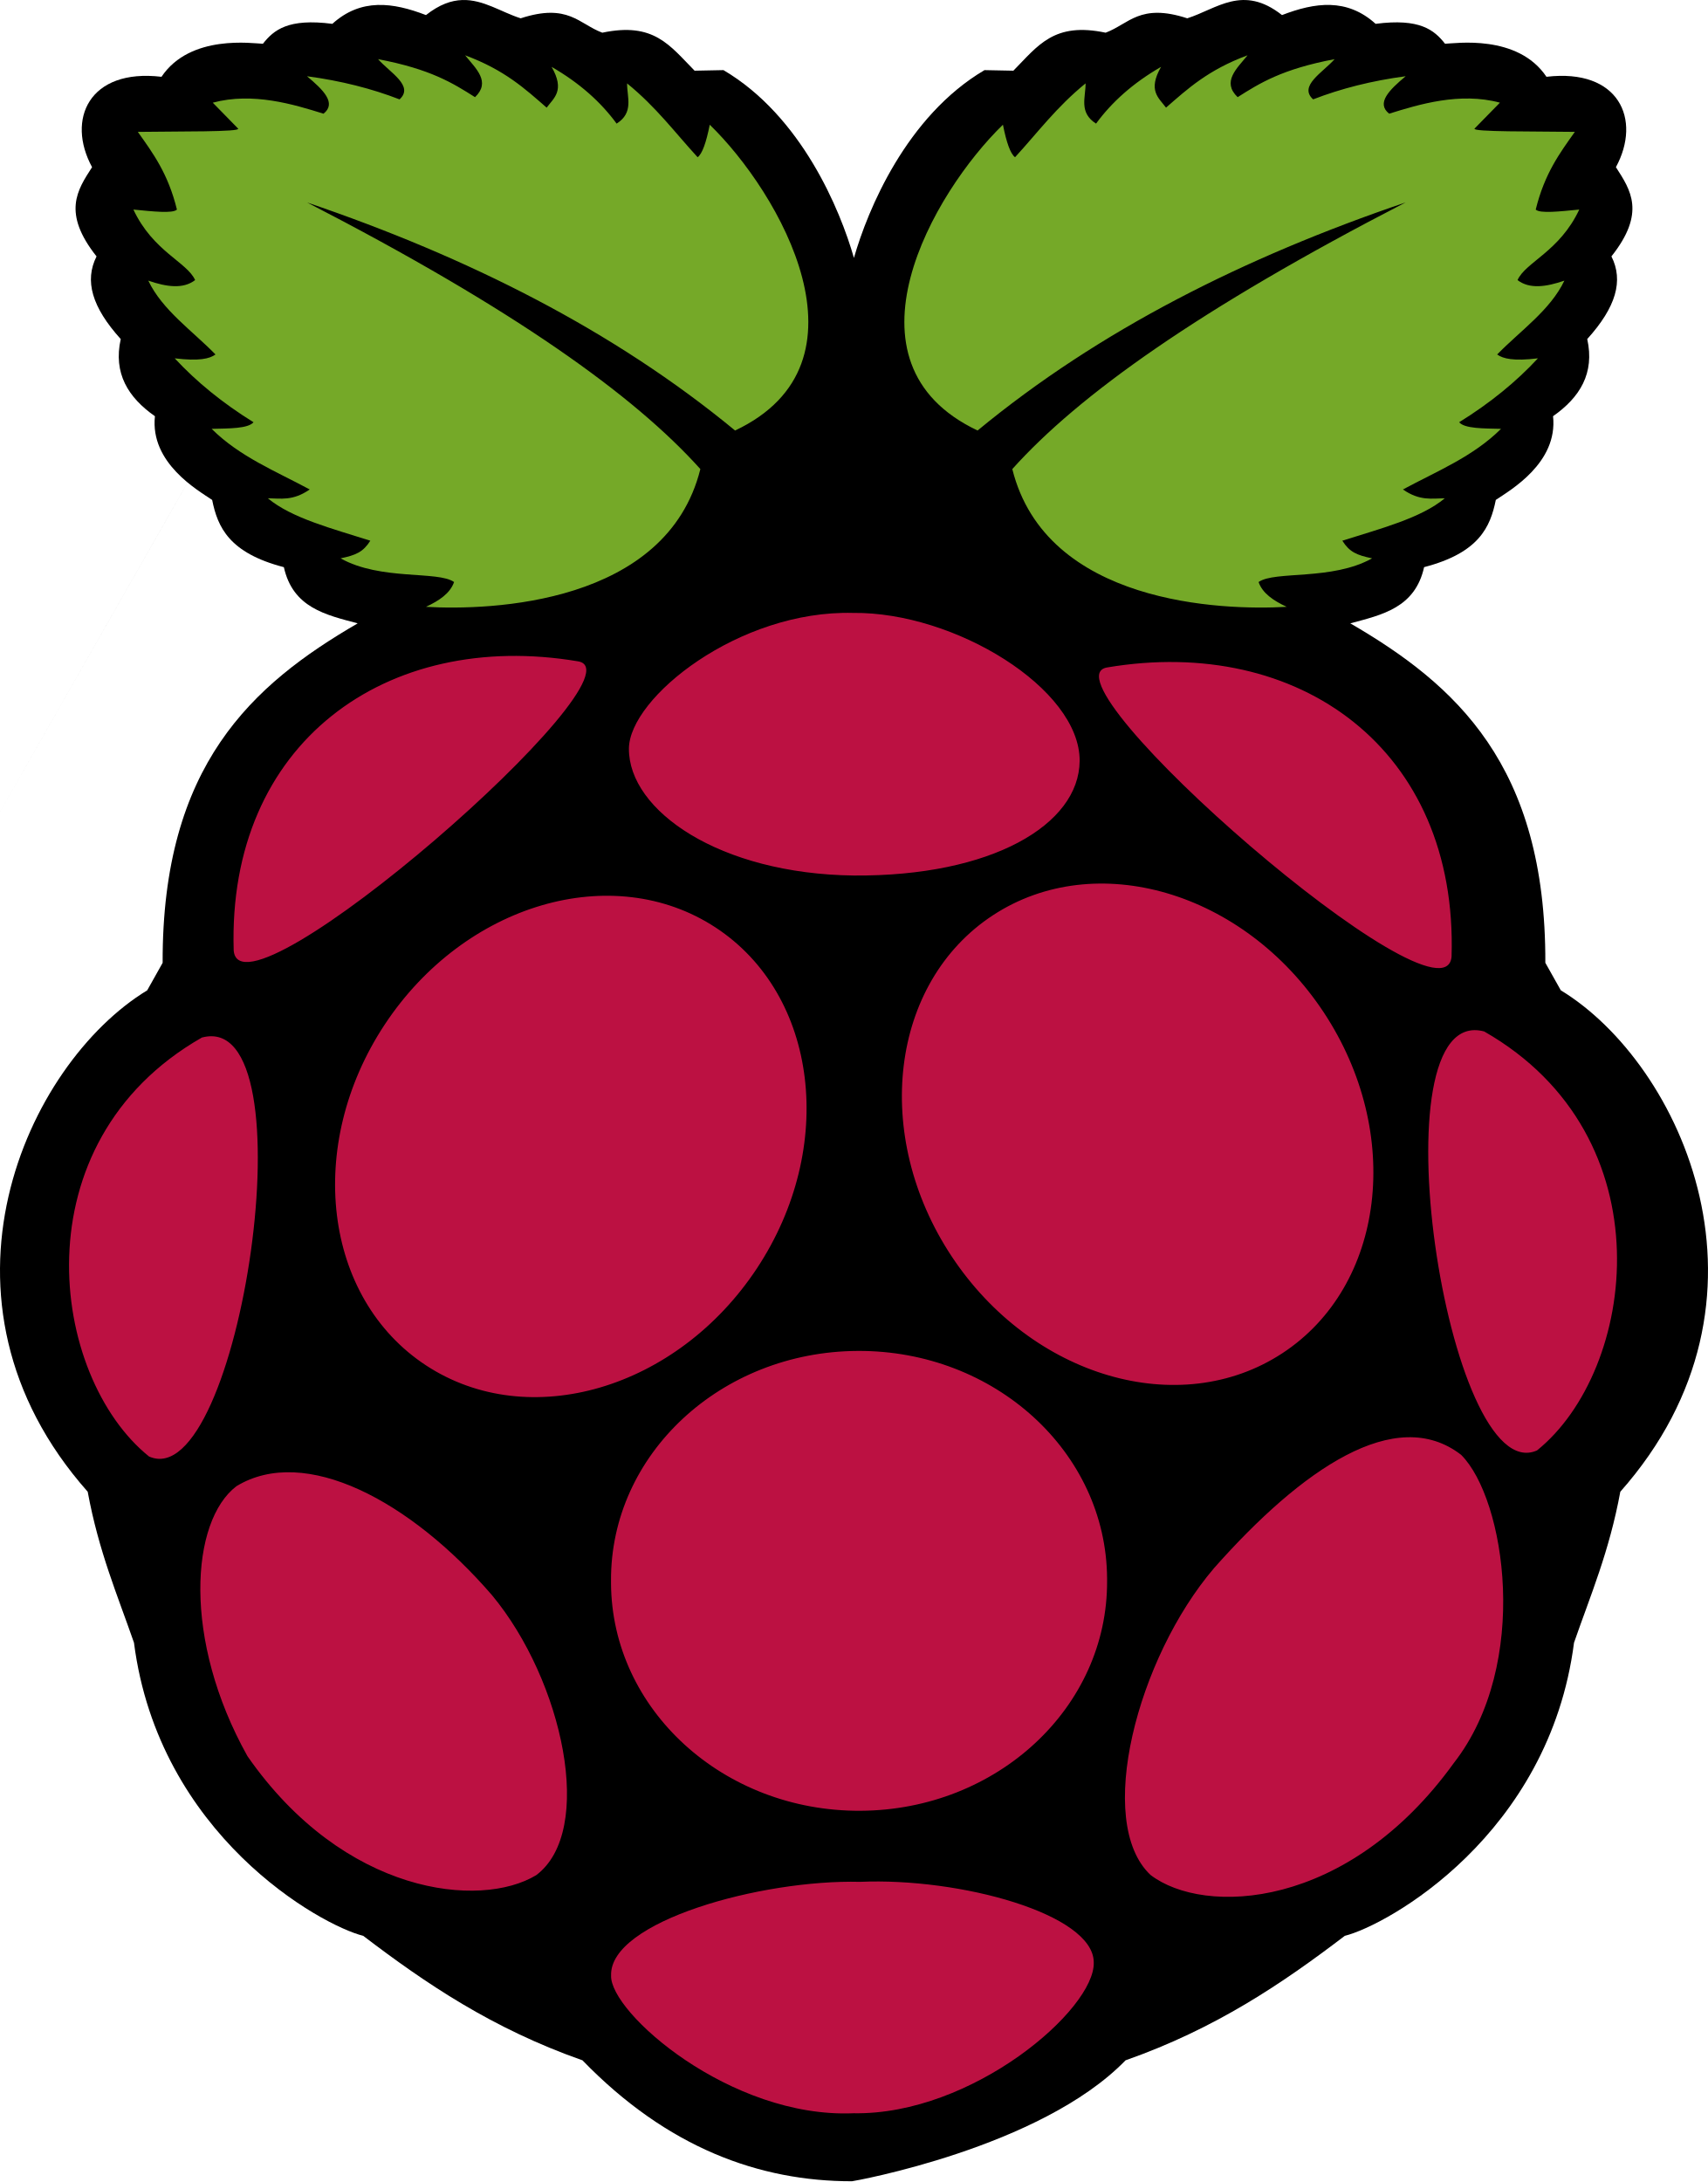
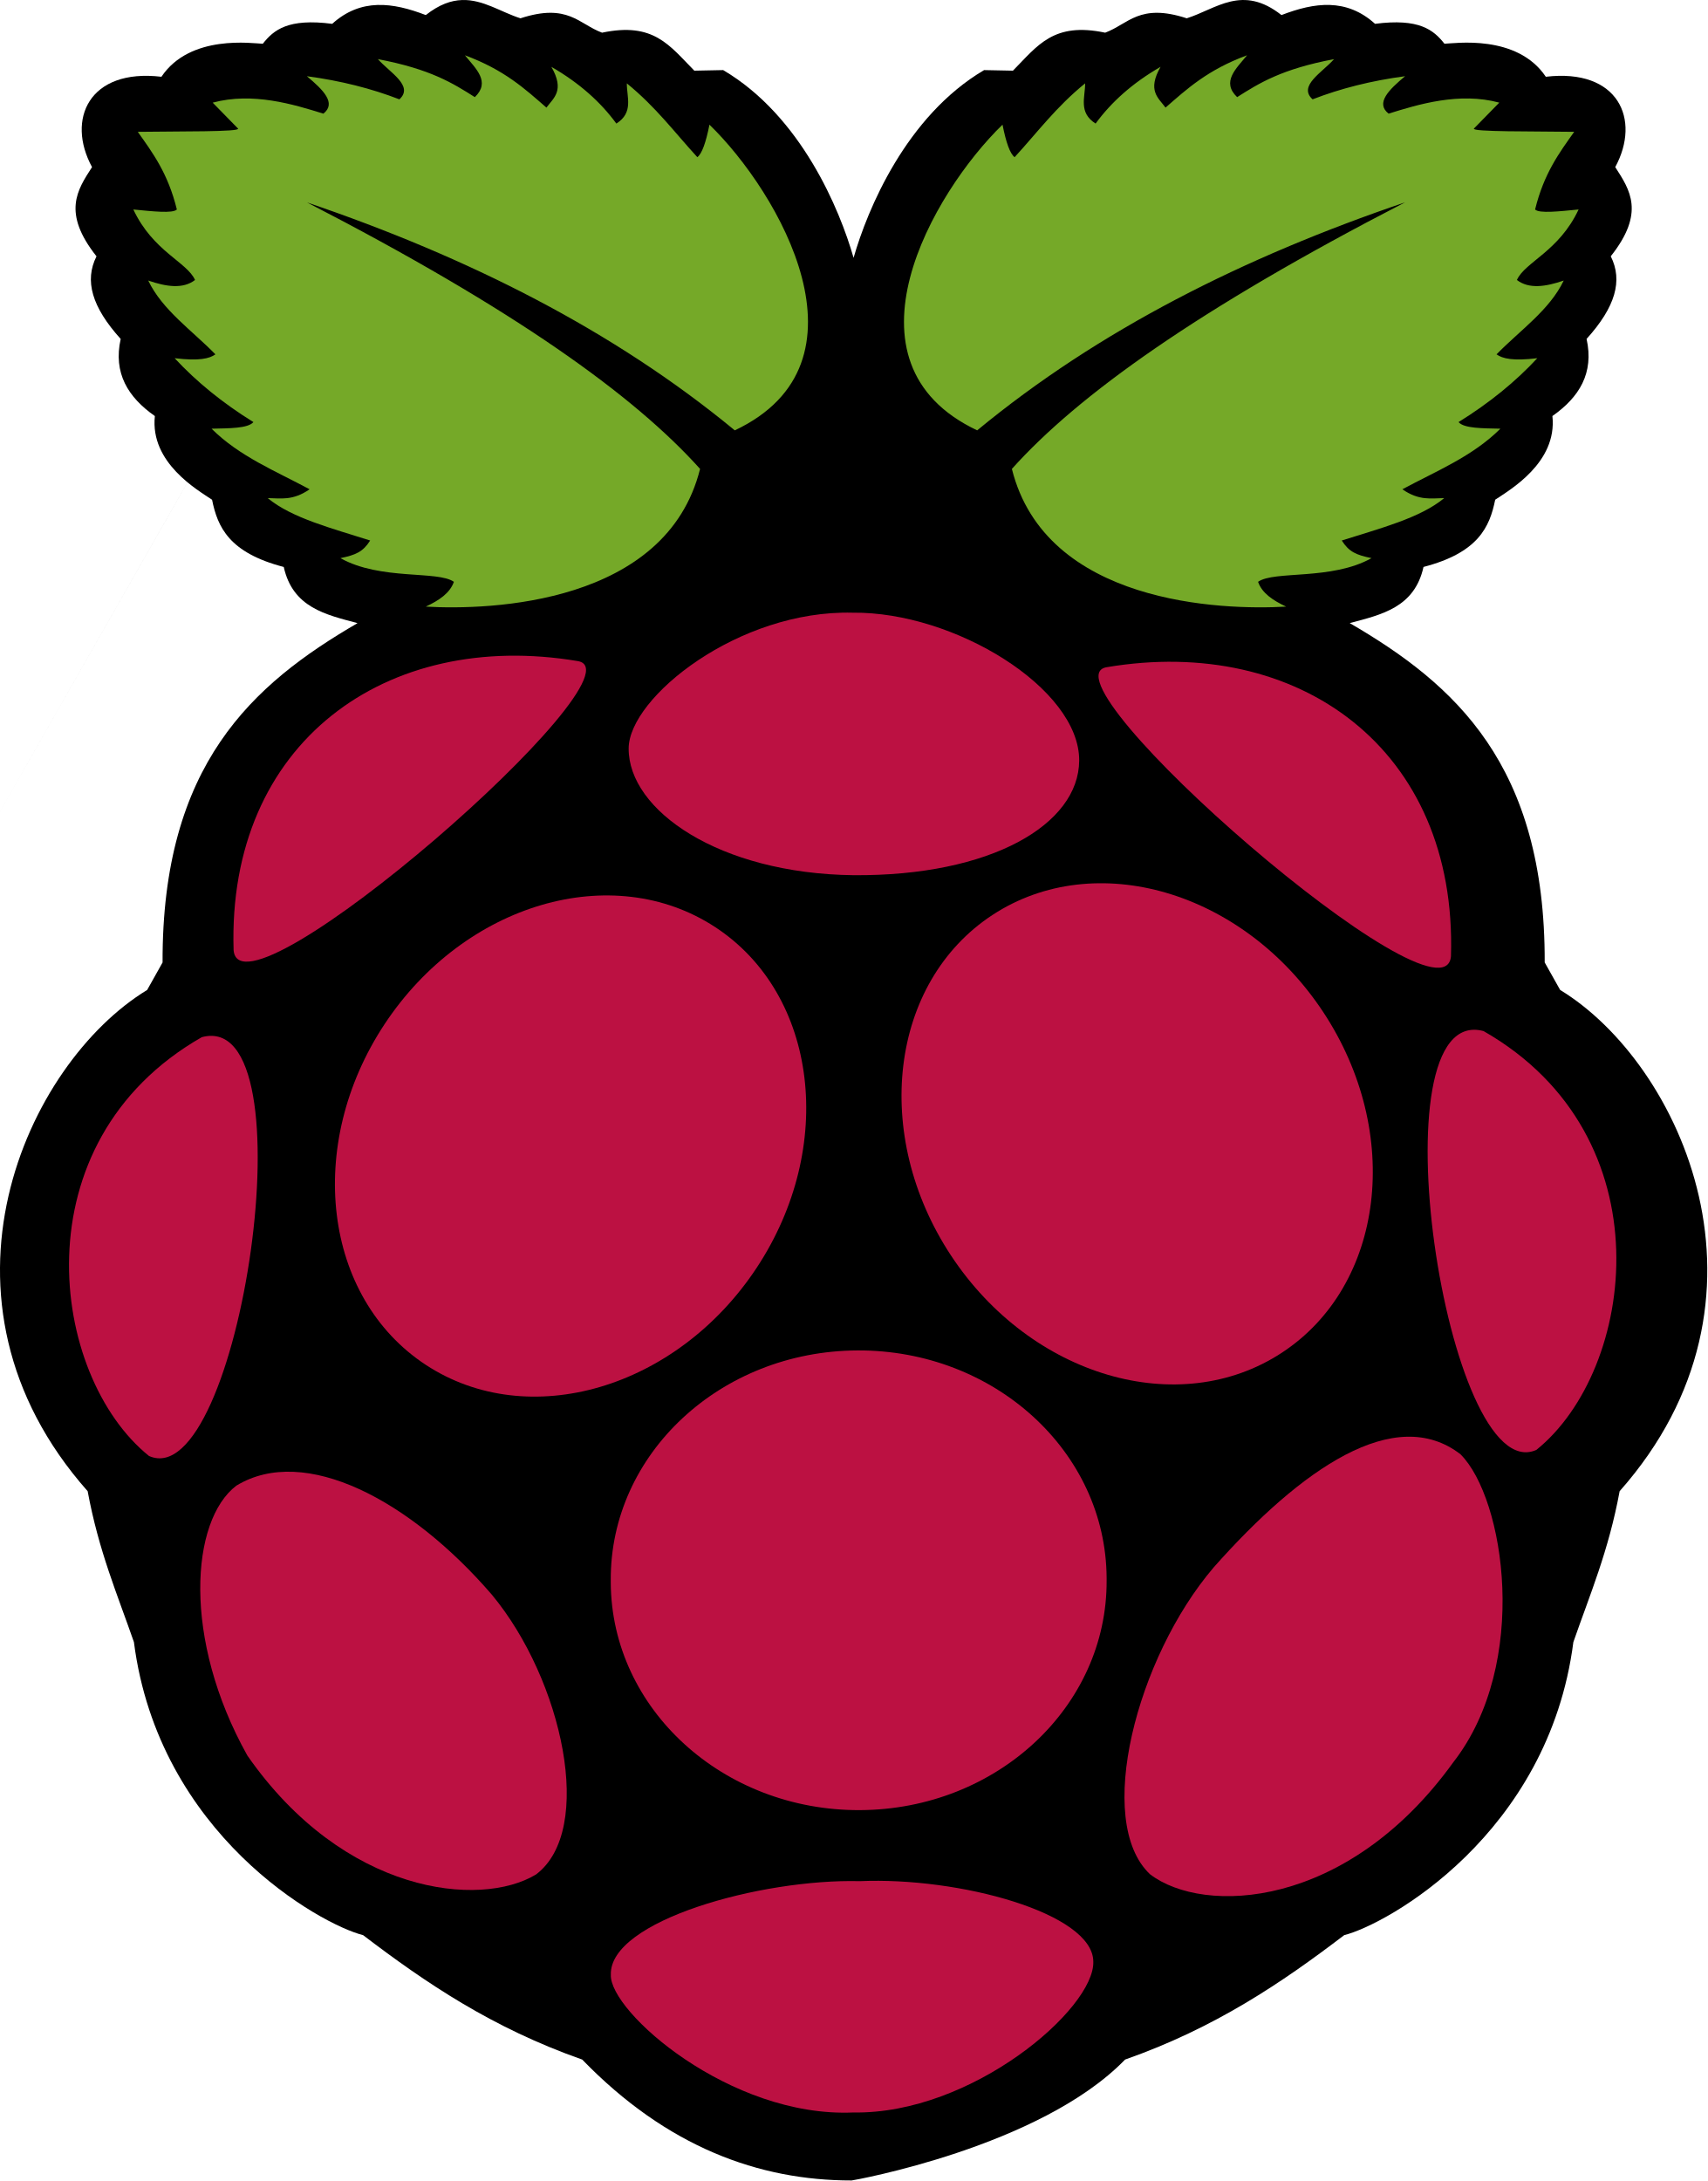
- <svg xmlns="http://www.w3.org/2000/svg" width="1957" height="2500" viewBox="0 0 256 327" preserveAspectRatio="xMinYMin meet">
-   <path d="M69.298.005c-1.653.051-3.433.662-5.453 2.255C58.9.353 54.102-.31 49.813 3.573c-6.623-.859-8.775.914-10.406 2.984-1.454-.03-10.879-1.495-15.202 4.953C13.343 10.225 9.91 17.899 13.8 25.056c-2.219 3.434-4.518 6.827.67 13.375-1.835 3.646-.697 7.602 3.626 12.389-1.14 5.127 1.102 8.743 5.125 11.562-.753 7.015 6.433 11.094 8.578 12.547.824 4.087 2.541 7.945 10.748 10.077 1.354 6.092 6.286 7.144 11.063 8.422-15.787 9.177-29.325 21.25-29.233 50.875l-2.313 4.125c-18.102 11.008-34.388 46.39-8.92 75.148 1.663 9.002 4.453 15.468 6.937 22.624 3.715 28.836 27.962 42.339 34.358 43.936 9.371 7.138 19.352 13.911 32.86 18.656 12.731 13.131 26.525 18.136 40.394 18.128.204 0 28.277-4.996 41.01-18.128 13.506-4.745 23.487-11.518 32.86-18.656 6.394-1.597 30.641-15.1 34.356-43.936 2.484-7.156 5.274-13.622 6.938-22.624 25.466-28.761 9.181-64.144-8.92-75.152l-2.317-4.125c.092-29.622-13.446-41.696-29.233-50.875 4.776-1.278 9.71-2.33 11.062-8.422 8.207-2.133 9.925-5.99 10.748-10.077 2.146-1.453 9.331-5.532 8.58-12.547 4.021-2.819 6.264-6.436 5.123-11.562 4.324-4.787 5.461-8.743 3.626-12.39 5.19-6.544 2.887-9.937.671-13.371 3.888-7.157.457-14.832-10.409-13.546-4.32-6.448-13.744-4.984-15.202-4.954-1.63-2.069-3.782-3.842-10.405-2.983-4.289-3.883-9.085-3.221-14.032-1.313-5.874-4.635-9.76-.92-14.2.485-7.112-2.324-8.739.859-12.233 2.156-7.756-1.639-10.113 1.929-13.83 5.695l-4.326-.086c-11.698 6.894-17.51 20.932-19.57 28.149-2.06-7.218-7.859-21.256-19.555-28.149l-4.325.086c-3.723-3.766-6.079-7.334-13.835-5.695C86.78 3.603 85.16.42 78.042 2.744c-2.914-.922-5.594-2.838-8.749-2.74L-11 141" />
-   <path d="M46.008 30.334c31.036 16.001 49.079 28.945 58.964 39.969-5.062 20.289-31.47 21.215-41.126 20.646 1.977-.92 3.627-2.023 4.212-3.716-2.423-1.722-11.014-.182-17.012-3.551 2.304-.478 3.382-.943 4.459-2.643-5.666-1.807-11.77-3.365-15.36-6.359 1.937.024 3.746.434 6.276-1.321-5.075-2.735-10.491-4.903-14.699-9.084 2.624-.064 5.453-.026 6.276-.991-4.645-2.878-8.565-6.078-11.809-9.579 3.672.443 5.223.062 6.111-.578-3.512-3.597-7.956-6.634-10.075-11.066 2.726.94 5.221 1.3 7.019-.082-1.193-2.692-6.305-4.28-9.249-10.571 2.871.279 5.915.626 6.524 0-1.332-5.428-3.618-8.48-5.86-11.642 6.143-.091 15.451.024 15.03-.495L31.89 15.39c6.001-1.616 12.141.259 16.599 1.651 2.001-1.579-.036-3.576-2.478-5.615 5.1.681 9.708 1.853 13.874 3.468 2.225-2.009-1.445-4.019-3.221-6.028 7.879 1.494 11.217 3.595 14.534 5.698 2.407-2.307.138-4.268-1.486-6.276 5.941 2.2 9.001 5.041 12.222 7.845 1.092-1.474 2.775-2.555.743-6.111 4.218 2.431 7.395 5.296 9.745 8.506 2.61-1.662 1.555-3.934 1.569-6.029 4.384 3.566 7.166 7.361 10.571 11.066.686-.5 1.286-2.193 1.817-4.872 10.457 10.145 25.234 35.7 3.798 45.832-18.243-15.046-40.031-25.983-64.176-34.187l.007-.004M210.686 30.334c-31.032 16.003-49.075 28.943-58.959 39.969 5.062 20.289 31.469 21.215 41.125 20.646-1.977-.92-3.627-2.023-4.211-3.716 2.423-1.722 11.014-.182 17.011-3.551-2.304-.478-3.381-.943-4.459-2.643 5.667-1.807 11.771-3.365 15.36-6.359-1.937.024-3.746.434-6.276-1.321 5.076-2.735 10.492-4.903 14.7-9.084-2.625-.064-5.454-.026-6.276-.991 4.645-2.878 8.565-6.078 11.809-9.579-3.673.443-5.223.062-6.111-.578 3.511-3.597 7.956-6.634 10.075-11.066-2.727.94-5.222 1.3-7.02-.082 1.193-2.692 6.306-4.28 9.249-10.571-2.87.279-5.915.626-6.524 0 1.335-5.43 3.621-8.482 5.863-11.644-6.143-.091-15.451.024-15.03-.495l3.799-3.882c-6.001-1.615-12.141.26-16.599 1.652-2.001-1.579.035-3.576 2.477-5.615-5.099.68-9.708 1.853-13.873 3.468-2.226-2.009 1.445-4.019 3.221-6.028-7.879 1.494-11.217 3.595-14.535 5.698-2.407-2.307-.137-4.268 1.487-6.276-5.941 2.2-9.001 5.041-12.222 7.845-1.093-1.474-2.775-2.555-.744-6.111-4.217 2.431-7.394 5.296-9.744 8.506-2.61-1.662-1.555-3.935-1.569-6.029-4.384 3.566-7.166 7.36-10.571 11.066-.686-.5-1.286-2.193-1.817-4.873-10.457 10.146-25.234 35.701-3.798 45.833 18.233-15.05 40.02-25.985 64.166-34.189h-.004" fill="#75A928" />
-   <path d="M165.933 236.933c.108 18.933-16.449 34.362-36.98 34.461-20.532.1-37.264-15.167-37.372-34.1a21.72 21.72 0 0 1 0-.361c-.108-18.932 16.448-34.361 36.98-34.461 20.532-.1 37.263 15.167 37.372 34.1v.361M107.246 139.004c15.404 10.093 18.181 32.969 6.202 51.095-11.979 18.127-34.177 24.641-49.581 14.549-15.404-10.093-18.18-32.969-6.202-51.095 11.979-18.127 34.177-24.641 49.581-14.549M148.822 137.177c-15.403 10.092-18.18 32.969-6.202 51.095 11.979 18.127 34.177 24.641 49.581 14.548 15.404-10.092 18.181-32.968 6.202-51.095-11.978-18.126-34.176-24.64-49.581-14.548M30.258 155.504c16.631-4.458 5.615 68.803-7.917 62.792-14.885-11.972-19.679-47.033 7.917-62.792M222.453 154.591c-16.633-4.457-5.615 68.807 7.917 62.796 14.885-11.973 19.679-47.038-7.917-62.796M165.946 100.034c28.701-4.846 52.583 12.206 51.619 43.328-.944 11.932-62.193-41.551-51.619-43.328M86.646 99.121c-28.703-4.847-52.583 12.209-51.619 43.329.944 11.931 62.194-41.552 51.619-43.329M127.874 91.863c-17.13-.446-33.57 12.713-33.61 20.346-.047 9.274 13.544 18.77 33.727 19.011 20.61.147 33.762-7.601 33.828-17.172.076-10.844-18.745-22.353-33.945-22.186v.001M128.92 282.043c14.935-.652 34.975 4.81 35.015 12.057.248 7.036-18.175 22.934-36.005 22.627-18.466.797-36.573-15.126-36.336-20.645-.277-8.092 22.484-14.41 37.326-14.039M73.756 239.098c10.633 12.81 15.481 35.316 6.607 41.951-8.395 5.065-28.782 2.979-43.272-17.838-9.773-17.468-8.514-35.243-1.652-40.465 10.261-6.25 26.115 2.193 38.318 16.352h-.001M181.956 235.037c-11.505 13.475-17.911 38.053-9.519 45.969 8.025 6.15 29.567 5.29 45.479-16.789 11.554-14.829 7.683-39.594 1.083-46.17-9.804-7.583-23.879 2.122-37.043 16.986v.004" fill="#BC1142" />
+ <svg xmlns="http://www.w3.org/2000/svg" width="256px" height="327px" viewBox="0 0 256 327" version="1.1" preserveAspectRatio="xMidYMid">
+   <g>
+     <path d="M69.298,0.005 C67.645,0.056 65.865,0.667 63.845,2.26 C58.899,0.353 54.102,-0.31 49.813,3.573 C43.19,2.714 41.038,4.487 39.407,6.557 C37.953,6.527 28.528,5.062 24.205,11.51 C13.343,10.225 9.91,17.899 13.8,25.056 C11.581,28.49 9.282,31.883 14.47,38.431 C12.635,42.077 13.773,46.033 18.096,50.82 C16.955,55.947 19.198,59.563 23.221,62.382 C22.468,69.397 29.654,73.476 31.799,74.929 C32.623,79.016 34.34,82.874 42.547,85.006 C43.901,91.098 48.833,92.15 53.61,93.428 C37.823,102.605 24.285,114.678 24.377,144.303 L22.064,148.428 C3.962,159.436 -12.324,194.818 13.144,223.576 C14.807,232.578 17.597,239.044 20.081,246.2 C23.796,275.036 48.043,288.539 54.439,290.136 C63.81,297.274 73.791,304.047 87.298,308.792 C100.03,321.923 113.824,326.928 127.693,326.92 C127.897,326.92 155.97,321.924 168.703,308.792 C182.209,304.047 192.19,297.274 201.562,290.136 C207.957,288.539 232.204,275.036 235.919,246.2 C238.403,239.044 241.193,232.578 242.857,223.576 C268.323,194.815 252.038,159.432 233.936,148.424 L231.62,144.299 C231.712,114.677 218.174,102.603 202.387,93.424 C207.163,92.146 212.096,91.094 213.449,85.002 C221.656,82.869 223.374,79.012 224.197,74.925 C226.343,73.472 233.528,69.393 232.776,62.378 C236.798,59.559 239.041,55.942 237.9,50.816 C242.224,46.029 243.361,42.073 241.526,38.426 C246.715,31.882 244.413,28.489 242.197,25.055 C246.085,17.898 242.654,10.223 231.788,11.509 C227.467,5.061 218.044,6.525 216.586,6.555 C214.956,4.486 212.804,2.713 206.181,3.572 C201.892,-0.311 197.096,0.351 192.149,2.259 C186.275,-2.376 182.388,1.339 177.948,2.744 C170.837,0.42 169.21,3.603 165.716,4.9 C157.96,3.261 155.603,6.829 151.885,10.595 L147.56,10.509 C135.862,17.403 130.05,31.441 127.99,38.658 C125.929,31.44 120.131,17.402 108.435,10.509 L104.11,10.595 C100.387,6.829 98.031,3.261 90.275,4.9 C86.78,3.603 85.159,0.42 78.042,2.744 C75.128,1.822 72.448,-0.094 69.293,0.004 L-11,141" fill="#000000" />
+     <path d="M46.008,30.334 C77.044,46.335 95.087,59.279 104.972,70.303 C99.91,90.592 73.502,91.518 63.846,90.949 C65.823,90.029 67.473,88.926 68.058,87.233 C65.635,85.511 57.044,87.051 51.046,83.682 C53.35,83.204 54.428,82.739 55.505,81.039 C49.839,79.232 43.735,77.674 40.145,74.68 C42.082,74.704 43.891,75.114 46.421,73.359 C41.346,70.624 35.93,68.456 31.722,64.275 C34.346,64.211 37.175,64.249 37.998,63.284 C33.353,60.406 29.433,57.206 26.189,53.705 C29.861,54.148 31.412,53.767 32.3,53.127 C28.788,49.53 24.344,46.493 22.225,42.061 C24.951,43.001 27.446,43.361 29.244,41.979 C28.051,39.287 22.939,37.699 19.995,31.408 C22.866,31.687 25.91,32.034 26.519,31.408 C25.187,25.98 22.901,22.928 20.659,19.766 C26.802,19.675 36.11,19.79 35.689,19.271 L31.89,15.39 C37.891,13.774 44.031,15.649 48.489,17.041 C50.49,15.462 48.453,13.465 46.011,11.426 C51.111,12.107 55.719,13.279 59.885,14.894 C62.11,12.885 58.44,10.875 56.664,8.866 C64.543,10.36 67.881,12.461 71.198,14.564 C73.605,12.257 71.336,10.296 69.712,8.288 C75.653,10.488 78.713,13.329 81.934,16.133 C83.026,14.659 84.709,13.578 82.677,10.022 C86.895,12.453 90.072,15.318 92.422,18.528 C95.032,16.866 93.977,14.594 93.991,12.499 C98.375,16.065 101.157,19.86 104.562,23.565 C105.248,23.065 105.848,21.372 106.379,18.693 C116.836,28.838 131.613,54.393 110.177,64.525 C91.934,49.479 70.146,38.542 46.001,30.338 L46.008,30.334" fill="#75A928" />
+     <path d="M210.686,30.334 C179.654,46.337 161.611,59.277 151.727,70.303 C156.789,90.592 183.196,91.518 192.852,90.949 C190.875,90.029 189.225,88.926 188.641,87.233 C191.064,85.511 199.655,87.051 205.652,83.682 C203.348,83.204 202.271,82.739 201.193,81.039 C206.86,79.232 212.964,77.674 216.553,74.68 C214.616,74.704 212.807,75.114 210.277,73.359 C215.353,70.624 220.769,68.456 224.977,64.275 C222.352,64.211 219.523,64.249 218.701,63.284 C223.346,60.406 227.266,57.206 230.51,53.705 C226.837,54.148 225.287,53.767 224.399,53.127 C227.91,49.53 232.355,46.493 234.474,42.061 C231.747,43.001 229.252,43.361 227.454,41.979 C228.647,39.287 233.76,37.699 236.703,31.408 C233.833,31.687 230.788,32.034 230.179,31.408 C231.514,25.978 233.8,22.926 236.042,19.764 C229.899,19.673 220.591,19.788 221.012,19.269 L224.811,15.387 C218.81,13.772 212.67,15.647 208.212,17.039 C206.211,15.46 208.247,13.463 210.689,11.424 C205.59,12.104 200.981,13.277 196.816,14.892 C194.59,12.883 198.261,10.873 200.037,8.864 C192.158,10.358 188.82,12.459 185.502,14.562 C183.095,12.255 185.365,10.294 186.989,8.286 C181.048,10.486 177.988,13.327 174.767,16.131 C173.674,14.657 171.992,13.576 174.023,10.02 C169.806,12.451 166.629,15.316 164.279,18.526 C161.669,16.864 162.724,14.591 162.71,12.497 C158.326,16.063 155.544,19.857 152.139,23.563 C151.453,23.063 150.853,21.37 150.322,18.69 C139.865,28.836 125.088,54.391 146.524,64.523 C164.757,49.473 186.544,38.538 210.69,30.334 L210.686,30.334" fill="#75A928" />
+     <path d="M165.933,236.933 C166.041,255.866 149.484,271.295 128.953,271.394 C108.421,271.494 91.689,256.227 91.581,237.294 C91.58,237.174 91.58,237.054 91.581,236.933 C91.473,218.001 108.029,202.572 128.561,202.472 C149.093,202.372 165.824,217.639 165.933,236.572 L165.933,236.933" fill="#BC1142" />
+     <path d="M107.246,139.004 C122.65,149.097 125.427,171.973 113.448,190.099 C101.469,208.226 79.271,214.74 63.867,204.648 C48.463,194.555 45.687,171.679 57.665,153.553 C69.644,135.426 91.842,128.912 107.246,139.004" fill="#BC1142" />
+     <path d="M148.822,137.177 C133.419,147.269 130.642,170.146 142.62,188.272 C154.599,206.399 176.797,212.913 192.201,202.82 C207.605,192.728 210.382,169.852 198.403,151.725 C186.425,133.599 164.227,127.085 148.822,137.177" fill="#BC1142" />
+     <path d="M30.258,155.504 C46.889,151.046 35.873,224.307 22.341,218.296 C7.456,206.324 2.662,171.263 30.258,155.504" fill="#BC1142" />
+     <path d="M222.453,154.591 C205.82,150.134 216.838,223.398 230.37,217.387 C245.255,205.414 250.049,170.349 222.453,154.591" fill="#BC1142" />
+     <path d="M165.946,100.034 C194.647,95.188 218.529,112.24 217.565,143.362 C216.621,155.294 155.372,101.811 165.946,100.034" fill="#BC1142" />
+     <path d="M86.646,99.121 C57.943,94.274 34.063,111.33 35.027,142.45 C35.971,154.381 97.221,100.898 86.646,99.121" fill="#BC1142" />
+     <path d="M127.874,91.863 C110.744,91.417 94.304,104.576 94.264,112.209 C94.217,121.483 107.808,130.979 127.991,131.22 C148.601,131.367 161.753,123.619 161.819,114.048 C161.895,103.204 143.074,91.695 127.874,91.862 L127.874,91.863" fill="#BC1142" />
+     <path d="M128.92,282.043 C143.855,281.391 163.895,286.853 163.935,294.1 C164.183,301.136 145.76,317.034 127.93,316.727 C109.464,317.524 91.357,301.601 91.594,296.082 C91.317,287.99 114.078,281.672 128.92,282.043" fill="#BC1142" />
+     <path d="M73.756,239.098 C84.389,251.908 89.237,274.414 80.363,281.049 C71.968,286.114 51.581,284.028 37.091,263.211 C27.318,245.743 28.577,227.968 35.439,222.746 C45.7,216.496 61.554,224.939 73.757,239.098 L73.756,239.098" fill="#BC1142" />
+     <path d="M181.956,235.037 C170.451,248.512 164.045,273.09 172.437,281.006 C180.462,287.156 202.004,286.296 217.916,264.217 C229.47,249.388 225.599,224.623 218.999,218.047 C209.195,210.464 195.12,220.169 181.956,235.033 L181.956,235.037" fill="#BC1142" />
+   </g>
</svg>
